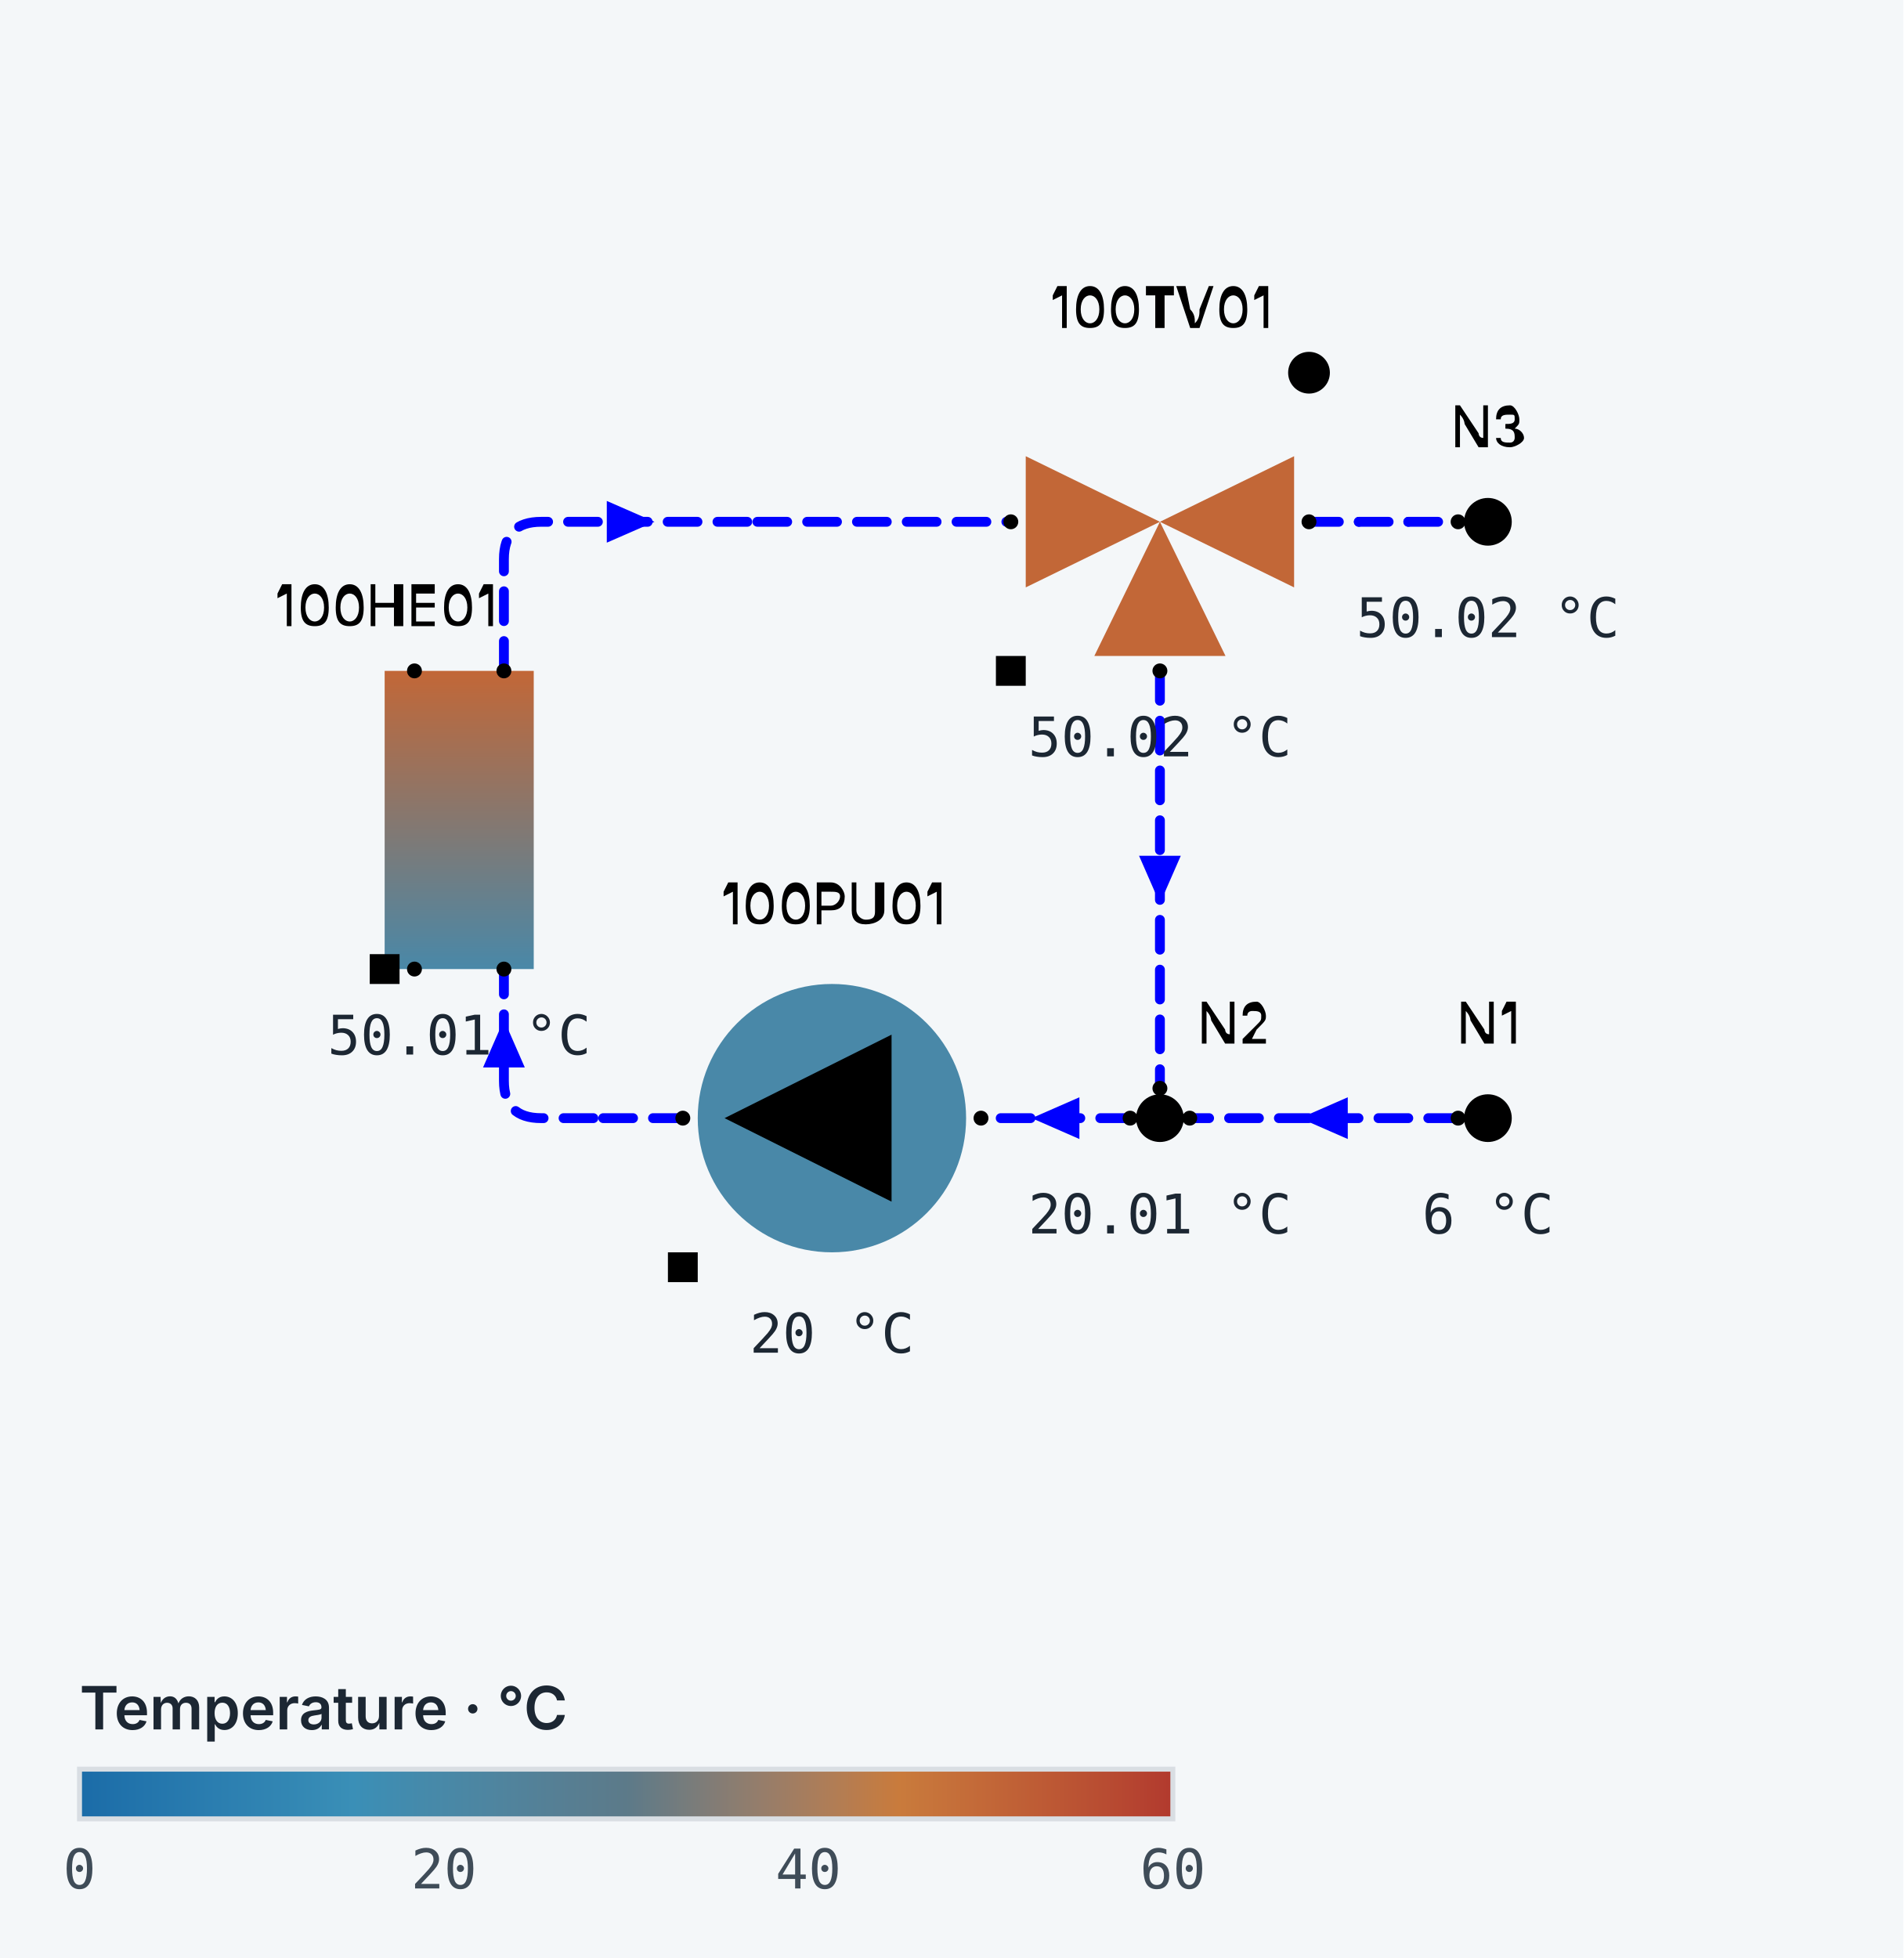
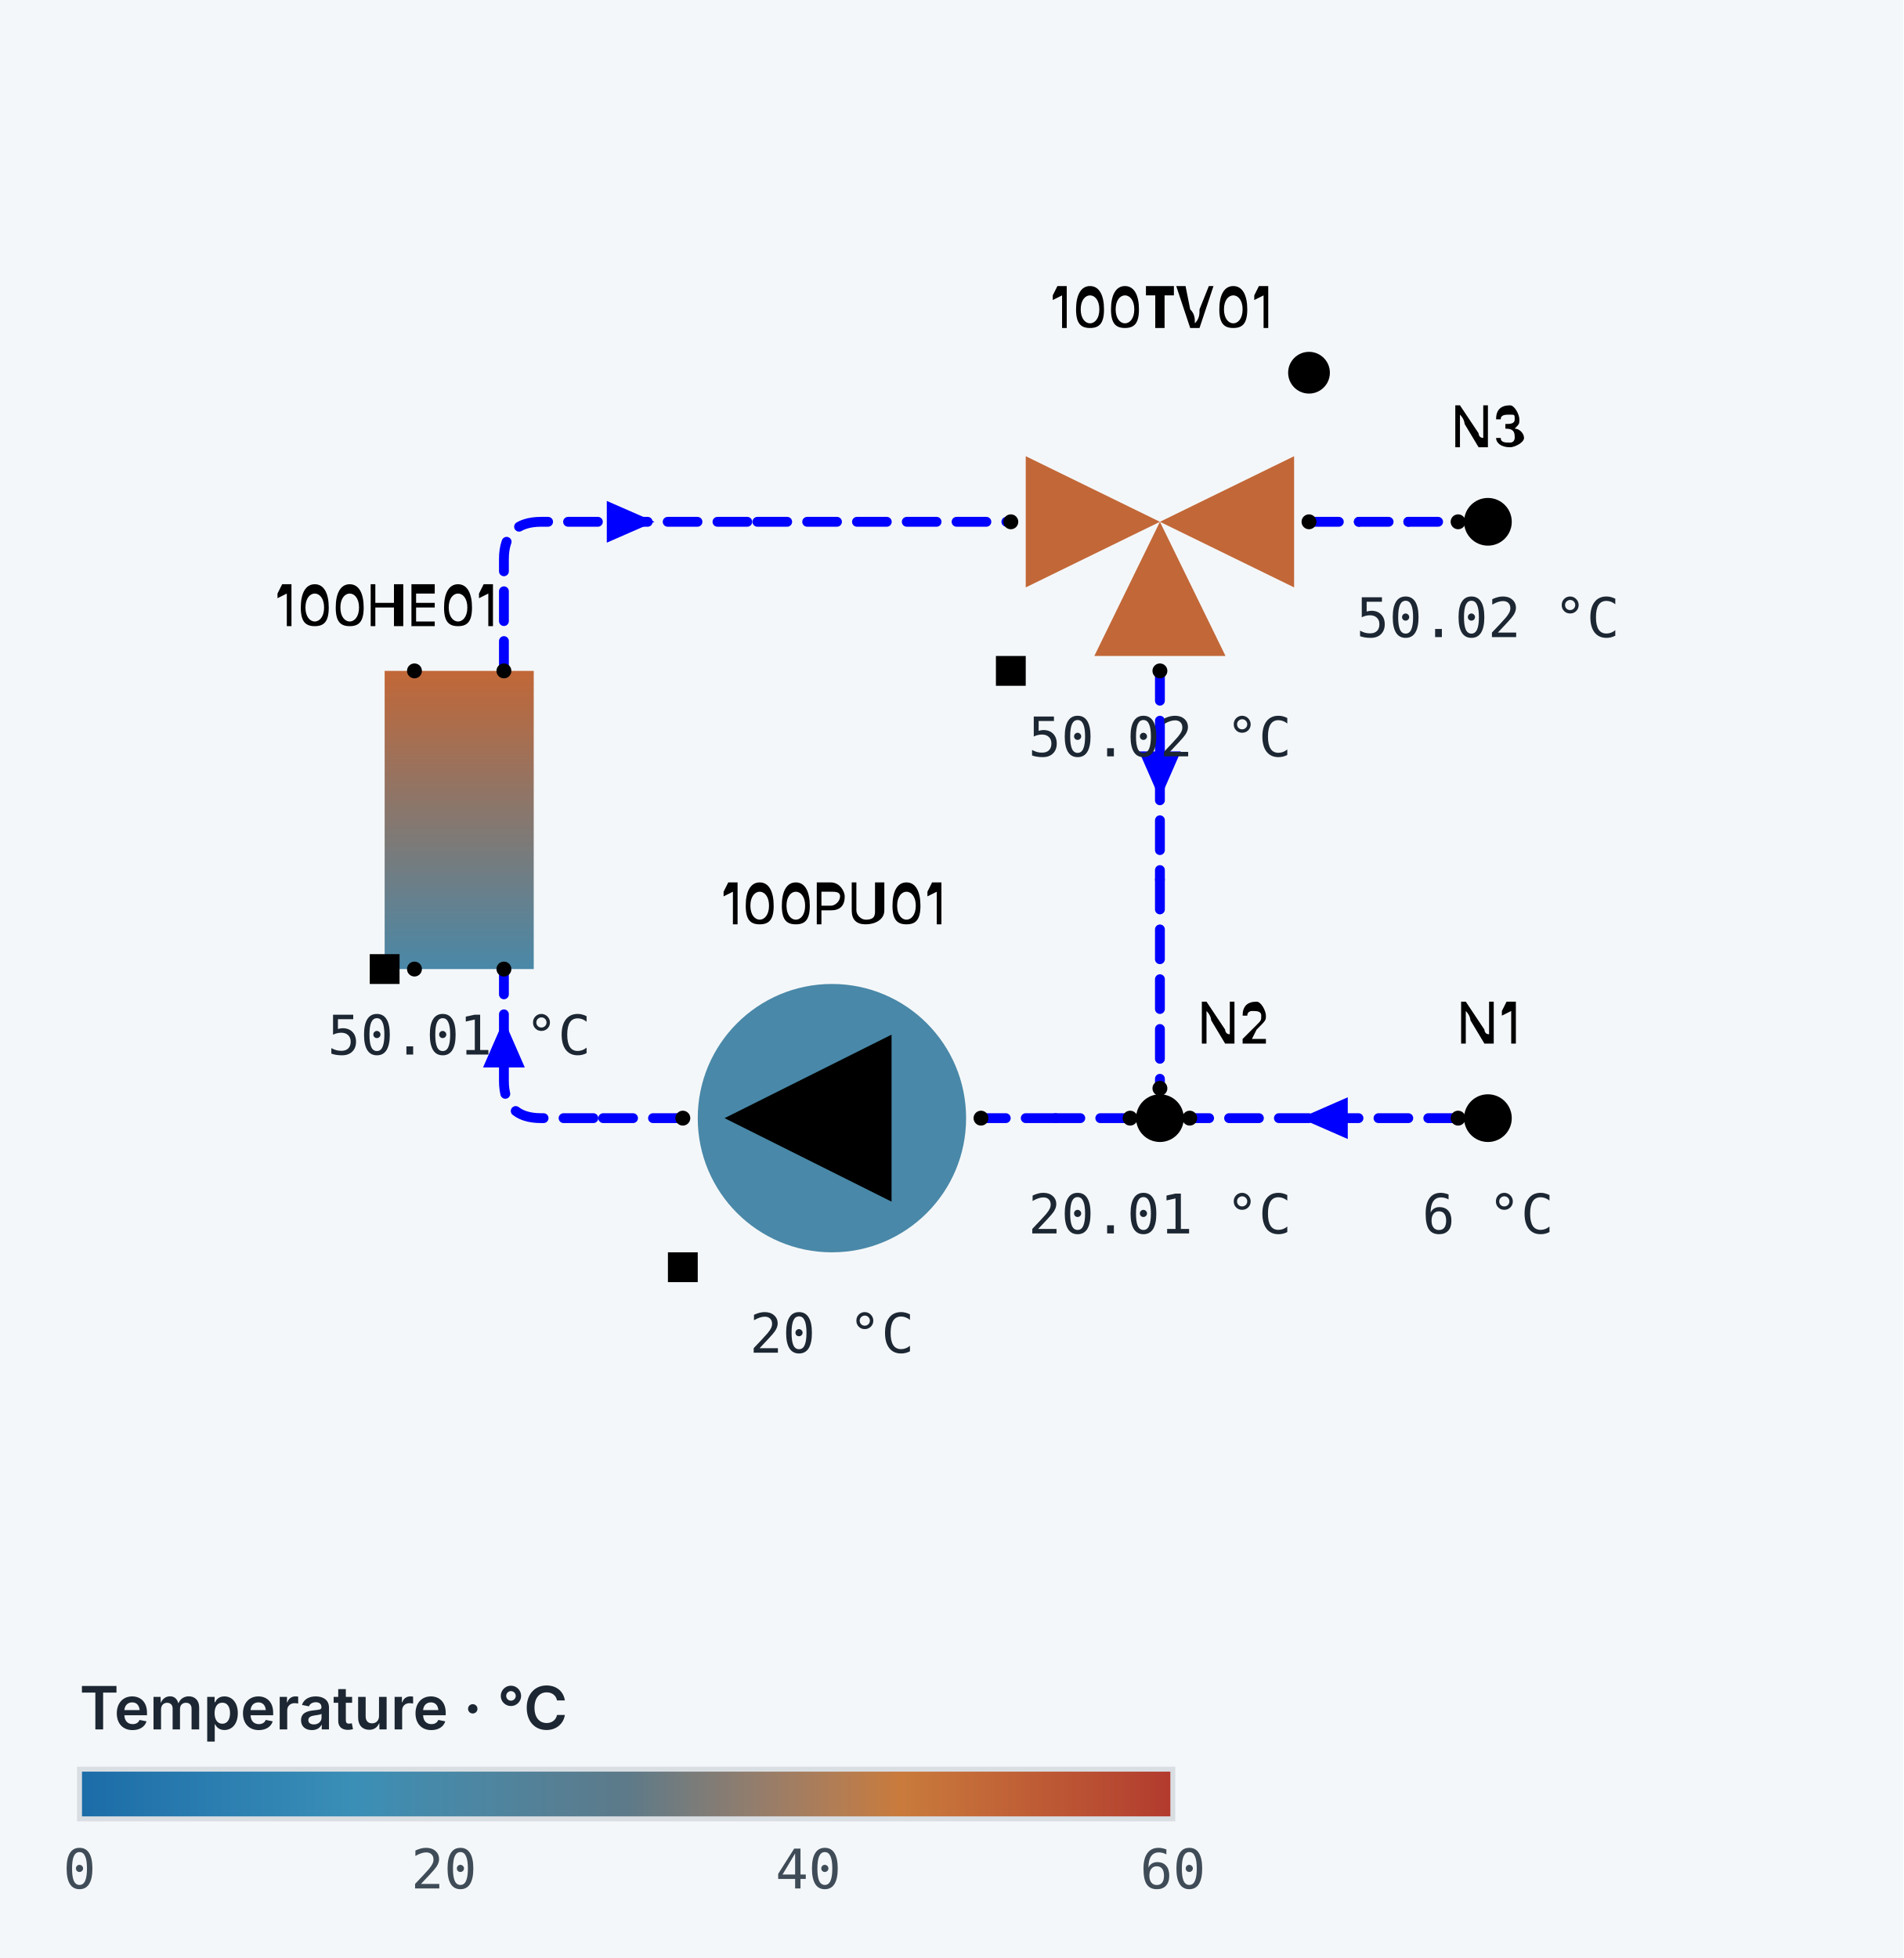
<svg xmlns="http://www.w3.org/2000/svg" width="383" height="394" viewBox="0 0 383 394" role="img" aria-labelledby="export-title export-desc" data-theme="light">
  <style>svg { font-family: system-ui, -apple-system, 'Segoe UI', sans-serif; }
.export__background { fill: #f4f7f9; }
.export__value { font-family: ui-monospace, 'Cascadia Code', 'JetBrains Mono', Consolas, monospace; font-size: 11px; fill: #1c2733; text-anchor: middle; }
.export__value--unsolved { fill: #586672; font-style: italic; }
.export__legend-title { font-size: 12px; font-weight: 600; fill: #1c2733; }
.export__legend-tick { font-family: ui-monospace, 'Cascadia Code', 'JetBrains Mono', Consolas, monospace; font-size: 11px; fill: #3f4c58; text-anchor: middle; }
.export__legend-note { font-size: 11px; fill: #586672; }
.export__legend-frame { fill: none; stroke: #d9dee3; }
.scene__route .scene__arrow { fill: #4a5a68; }
.scene__route--signal .scene__arrow { fill: #586672; }</style>
  <rect class="export__background" width="383" height="394" />
  <g transform="translate(92.4 165) scale(60 -60)">
    <g class="scene" font-family="system-ui, -apple-system, 'Segoe UI', sans-serif">
      <g class="scene__routes">
        <g data-id="c0" class="scene__route scene__route--pipe scene__route--supply" fill="none" style="stroke:#0000ff;color:#0000ff" stroke-width="0.033" stroke-linejoin="round" stroke-linecap="round" stroke-dasharray="0.1 0.067">
          <path d="M3.35 -1 L2.45 -1" />
          <polygon class="scene__arrow" style="fill:#0000ff" points="2.82,-1 2.98,-1.07 2.98,-0.93" stroke="none" />
        </g>
        <g data-id="c1" class="scene__route scene__route--pipe scene__route--supply" fill="none" style="stroke:#0000ff;color:#0000ff" stroke-width="0.033" stroke-linejoin="round" stroke-linecap="round" stroke-dasharray="0.1 0.067">
-           <path d="M2.25 -1 L1.75 -1" />
-           <polygon class="scene__arrow" style="fill:#0000ff" points="1.92,-1 2.08,-1.07 2.08,-0.93" stroke="none" />
+           <path d="M2.25 -1 L2 -1" />
        </g>
        <g data-id="c2" class="scene__route scene__route--pipe scene__route--supply" fill="none" style="stroke:#0000ff;color:#0000ff" stroke-width="0.033" stroke-linejoin="round" stroke-linecap="round" stroke-dasharray="0.1 0.067">
+           <path d="M2 -1 L1.75 -1" />
+         </g>
+         <g data-id="c3" class="scene__route scene__route--pipe scene__route--supply" fill="none" style="stroke:#0000ff;color:#0000ff" stroke-width="0.033" stroke-linejoin="round" stroke-linecap="round" stroke-dasharray="0.1 0.067">
          <path d="M0.75 -1 L0.45 -1" />
        </g>
-         <g data-id="c3" class="scene__route scene__route--pipe scene__route--supply" fill="none" style="stroke:#0000ff;color:#0000ff" stroke-width="0.033" stroke-linejoin="round" stroke-linecap="round" stroke-dasharray="0.1 0.067">
+         <g data-id="c4" class="scene__route scene__route--pipe scene__route--supply" fill="none" style="stroke:#0000ff;color:#0000ff" stroke-width="0.033" stroke-linejoin="round" stroke-linecap="round" stroke-dasharray="0.1 0.067">
          <path d="M0.45 -1 L0.275 -1 Q0.15 -1 0.15 -0.875 L0.15 -0.5" />
          <polygon class="scene__arrow" style="fill:#0000ff" points="0.15,-0.67 0.08,-0.83 0.22,-0.83" stroke="none" />
        </g>
-         <g data-id="c4" class="scene__route scene__route--pipe scene__route--supply" fill="none" style="stroke:#0000ff;color:#0000ff" stroke-width="0.033" stroke-linejoin="round" stroke-linecap="round" stroke-dasharray="0.1 0.067">
+         <g data-id="c5" class="scene__route scene__route--pipe scene__route--supply" fill="none" style="stroke:#0000ff;color:#0000ff" stroke-width="0.033" stroke-linejoin="round" stroke-linecap="round" stroke-dasharray="0.1 0.067">
          <path d="M0.15 0.5 L0.15 0.875 Q0.15 1 0.275 1 L1 1" />
          <polygon class="scene__arrow" style="fill:#0000ff" points="0.655,1 0.495,1.07 0.495,0.93" stroke="none" />
        </g>
-         <g data-id="c5" class="scene__route scene__route--pipe scene__route--supply" fill="none" style="stroke:#0000ff;color:#0000ff" stroke-width="0.033" stroke-linejoin="round" stroke-linecap="round" stroke-dasharray="0.1 0.067">
+         <g data-id="c6" class="scene__route scene__route--pipe scene__route--supply" fill="none" style="stroke:#0000ff;color:#0000ff" stroke-width="0.033" stroke-linejoin="round" stroke-linecap="round" stroke-dasharray="0.1 0.067">
          <path d="M1 1 L1.85 1" />
        </g>
-         <g data-id="c6" class="scene__route scene__route--pipe scene__route--supply" fill="none" style="stroke:#0000ff;color:#0000ff" stroke-width="0.033" stroke-linejoin="round" stroke-linecap="round" stroke-dasharray="0.1 0.067">
-           <path d="M2.35 0.5 L2.35 -0.9" />
-           <polygon class="scene__arrow" style="fill:#0000ff" points="2.35,-0.28 2.42,-0.12 2.28,-0.12" stroke="none" />
+         <g data-id="c7" class="scene__route scene__route--pipe scene__route--supply" fill="none" style="stroke:#0000ff;color:#0000ff" stroke-width="0.033" stroke-linejoin="round" stroke-linecap="round" stroke-dasharray="0.1 0.067">
+           <path d="M2.35 0.5 L2.35 -0.2" />
+           <polygon class="scene__arrow" style="fill:#0000ff" points="2.35,0.07 2.42,0.23 2.28,0.23" stroke="none" />
        </g>
-         <g data-id="c7" class="scene__route scene__route--pipe scene__route--supply" fill="none" style="stroke:#0000ff;color:#0000ff" stroke-width="0.033" stroke-linejoin="round" stroke-linecap="round" stroke-dasharray="0.1 0.067">
+         <g data-id="c8" class="scene__route scene__route--pipe scene__route--supply" fill="none" style="stroke:#0000ff;color:#0000ff" stroke-width="0.033" stroke-linejoin="round" stroke-linecap="round" stroke-dasharray="0.1 0.067">
+           <path d="M2.35 -0.2 L2.35 -0.9" />
+         </g>
+         <g data-id="c9" class="scene__route scene__route--pipe scene__route--supply" fill="none" style="stroke:#0000ff;color:#0000ff" stroke-width="0.033" stroke-linejoin="round" stroke-linecap="round" stroke-dasharray="0.1 0.067">
          <path d="M2.85 1 L3.017 1" />
        </g>
-         <g data-id="c8" class="scene__route scene__route--pipe scene__route--supply" fill="none" style="stroke:#0000ff;color:#0000ff" stroke-width="0.033" stroke-linejoin="round" stroke-linecap="round" stroke-dasharray="0.1 0.067">
+         <g data-id="c10" class="scene__route scene__route--pipe scene__route--supply" fill="none" style="stroke:#0000ff;color:#0000ff" stroke-width="0.033" stroke-linejoin="round" stroke-linecap="round" stroke-dasharray="0.1 0.067">
          <path d="M3.017 1 L3.183 1" />
        </g>
-         <g data-id="c9" class="scene__route scene__route--pipe scene__route--supply" fill="none" style="stroke:#0000ff;color:#0000ff" stroke-width="0.033" stroke-linejoin="round" stroke-linecap="round" stroke-dasharray="0.1 0.067">
+         <g data-id="c11" class="scene__route scene__route--pipe scene__route--supply" fill="none" style="stroke:#0000ff;color:#0000ff" stroke-width="0.033" stroke-linejoin="round" stroke-linecap="round" stroke-dasharray="0.1 0.067">
          <path d="M3.183 1 L3.35 1" />
        </g>
      </g>
      <g class="scene__symbols">
        <g data-id="N1" class="scene__symbol" tabindex="0" role="img" aria-label="N1, node" stroke-width="0.025">
          <g transform="translate(3.45 -1) rotate(0) scale(1 1)" fill="none" stroke-width="0.025" stroke-linejoin="round" stroke-linecap="round">
            <circle cx="0" cy="0" r="0.08" fill="currentColor" />
          </g>
          <circle class="scene__port" cx="3.35" cy="-1" r="0.025" stroke="none" />
        </g>
        <g data-id="N2" class="scene__symbol scene__symbol--inferred" tabindex="0" role="img" aria-label="N2, node, inferred" stroke-width="0.025">
          <g transform="translate(2.35 -1) rotate(0) scale(1 1)" fill="none" stroke-width="0.025" stroke-linejoin="round" stroke-linecap="round">
            <circle cx="0" cy="0" r="0.08" fill="currentColor" />
          </g>
          <circle class="scene__port" cx="2.45" cy="-1" r="0.025" stroke="none" />
          <circle class="scene__port" cx="2.25" cy="-1" r="0.025" stroke="none" />
          <circle class="scene__port" cx="2.35" cy="-0.9" r="0.025" stroke="none" />
        </g>
        <g data-id="PU1" class="scene__symbol" tabindex="0" role="img" aria-label="PU1, pump" stroke-width="0.025">
          <g transform="translate(1.25 -1) rotate(0) scale(-1 1)" fill="none" stroke-width="0.025" stroke-linejoin="round" stroke-linecap="round">
            <defs>
              <linearGradient id="export-symbol-PU1" gradientUnits="userSpaceOnUse" x1="-0.5" y1="0" x2="0.5" y2="0">
                <stop offset="0" style="stop-color:#4988a8" />
                <stop offset="1" style="stop-color:#4988a8" />
              </linearGradient>
            </defs>
            <circle cx="0" cy="0" r="0.45" fill="url(#export-symbol-PU1)" />
            <polygon points="-0.2,-0.28 0.36,0 -0.2,0.28" fill="currentColor" />
            <line x1="-0.5" y1="0" x2="-0.45" y2="0" fill="none" />
            <line x1="0.45" y1="0" x2="0.5" y2="0" fill="none" />
          </g>
          <circle class="scene__port" cx="1.75" cy="-1" r="0.025" stroke="none" />
          <circle class="scene__port" cx="0.75" cy="-1" r="0.025" stroke="none" />
          <rect class="scene__sized" x="0.7" y="-1.55" width="0.1" height="0.1" />
        </g>
        <g data-id="HE1" class="scene__symbol" tabindex="0" role="img" aria-label="HE1, heat_exchanger" stroke-width="0.025">
          <g transform="translate(0 0) rotate(-180) scale(1 1)" fill="none" stroke-width="0.025" stroke-linejoin="round" stroke-linecap="round">
            <defs>
              <linearGradient id="export-symbol-HE1" gradientUnits="userSpaceOnUse" x1="-0.15" y1="0.5" x2="-0.15" y2="-0.5">
                <stop offset="0" style="stop-color:#4988a8" />
                <stop offset="1" style="stop-color:#c26737" />
              </linearGradient>
            </defs>
            <rect x="-0.25" y="-0.5" width="0.5" height="1" fill="url(#export-symbol-HE1)" />
            <line x1="-0.25" y1="-0.5" x2="0.25" y2="0.5" fill="none" />
            <line x1="-0.25" y1="0.5" x2="0.25" y2="-0.5" fill="none" />
          </g>
          <circle class="scene__port" cx="0.15" cy="-0.5" r="0.025" stroke="none" />
          <circle class="scene__port" cx="-0.15" cy="0.5" r="0.025" stroke="none" />
          <circle class="scene__port" cx="0.15" cy="0.5" r="0.025" stroke="none" />
          <circle class="scene__port" cx="-0.15" cy="-0.5" r="0.025" stroke="none" />
          <rect class="scene__sized" x="-0.3" y="-0.55" width="0.1" height="0.1" />
        </g>
        <g data-id="3WV" class="scene__symbol" tabindex="0" role="img" aria-label="3WV, three_way_valve" stroke-width="0.025">
          <g transform="translate(2.35 1) rotate(-90) scale(-1 1)" fill="none" stroke-width="0.025" stroke-linejoin="round" stroke-linecap="round">
            <polygon points="-0.45,-0.22 0,0 -0.45,0.22" fill="#c26737" />
            <polygon points="-0.22,0.45 0,0 0.22,0.45" fill="#c26737" />
            <polygon points="-0.22,-0.45 0,0 0.22,-0.45" fill="#c26737" />
            <line x1="-0.5" y1="0" x2="-0.45" y2="0" fill="none" />
            <line x1="0" y1="0.5" x2="0" y2="0.45" fill="none" />
            <line x1="0" y1="-0.45" x2="0" y2="-0.5" fill="none" />
            <line x1="0" y1="0" x2="0.28" y2="0" fill="none" />
            <line x1="0.28" y1="-0.12" x2="0.28" y2="0.12" fill="none" />
          </g>
          <circle class="scene__port" cx="2.85" cy="1" r="0.025" stroke="none" />
          <circle class="scene__port" cx="1.85" cy="1" r="0.025" stroke="none" />
          <circle class="scene__port" cx="2.35" cy="0.5" r="0.025" stroke="none" />
          <circle class="scene__badge scene__badge--warning" cx="2.85" cy="1.5" r="0.07" stroke="none" />
          <rect class="scene__sized" x="1.8" y="0.45" width="0.1" height="0.1" />
        </g>
        <g data-id="N3" class="scene__symbol" tabindex="0" role="img" aria-label="N3, node" stroke-width="0.025">
          <g transform="translate(3.45 1) rotate(0) scale(1 1)" fill="none" stroke-width="0.025" stroke-linejoin="round" stroke-linecap="round">
            <circle cx="0" cy="0" r="0.08" fill="currentColor" />
          </g>
          <circle class="scene__port" cx="3.35" cy="1" r="0.025" stroke="none" />
        </g>
      </g>
      <g class="scene__labels" font-size="0.183" font-weight="500">
        <g>
          <text data-owner="N1" class="scene__label" transform="translate(3.45 -0.75) scale(1 -1)" text-anchor="middle">N1</text>
        </g>
        <g>
          <text data-owner="N2" class="scene__label scene__label--inferred" transform="translate(2.6 -0.75) scale(1 -1)" text-anchor="middle">N2</text>
        </g>
        <g>
          <text data-owner="PU1" class="scene__label" transform="translate(1.25 -0.35) scale(1 -1)" text-anchor="middle">100PU01</text>
        </g>
        <g>
          <text data-owner="HE1" class="scene__label" transform="translate(-0.25 0.65) scale(1 -1)" text-anchor="middle">100HE01</text>
        </g>
        <g>
          <text data-owner="3WV" class="scene__label" transform="translate(2.35 1.65) scale(1 -1)" text-anchor="middle">100TV01</text>
        </g>
        <g>
          <text data-owner="N3" class="scene__label" transform="translate(3.45 1.25) scale(1 -1)" text-anchor="middle">N3</text>
        </g>
      </g>
    </g>
  </g>
  <g class="export__values">
    <text class="export__value" x="299.4" y="248.2">6 °C</text>
    <text class="export__value" x="233.4" y="248.2">20.01 °C</text>
    <text class="export__value" x="167.4" y="272.2">20 °C</text>
    <text class="export__value" x="92.4" y="212.2">50.01 °C</text>
    <text class="export__value" x="233.4" y="152.2">50.02 °C</text>
    <text class="export__value" x="299.4" y="128.2">50.02 °C</text>
  </g>
  <g class="export__legend" role="group" aria-label="Temperature · °C">
    <text class="export__legend-title" x="16" y="348">Temperature · °C</text>
    <defs>
      <linearGradient id="export-legend-ramp" x1="0" y1="0" x2="1" y2="0">
        <stop offset="0" stop-color="#1b6ca8" />
        <stop offset="0.062" stop-color="#2375ac" />
        <stop offset="0.125" stop-color="#2b7eb0" />
        <stop offset="0.188" stop-color="#3286b3" />
        <stop offset="0.25" stop-color="#3a8fb7" />
        <stop offset="0.312" stop-color="#458aab" />
        <stop offset="0.375" stop-color="#4e85a0" />
        <stop offset="0.438" stop-color="#567f94" />
        <stop offset="0.5" stop-color="#5c7a89" />
        <stop offset="0.562" stop-color="#7a7c7a" />
        <stop offset="0.625" stop-color="#967d6a" />
        <stop offset="0.688" stop-color="#b07d56" />
        <stop offset="0.75" stop-color="#c97b3c" />
        <stop offset="0.812" stop-color="#c46c39" />
        <stop offset="0.875" stop-color="#be5c35" />
        <stop offset="0.938" stop-color="#b84c32" />
        <stop offset="1" stop-color="#b23a2e" />
      </linearGradient>
    </defs>
    <rect x="16" y="356" width="220" height="10" fill="url(#export-legend-ramp)" />
    <rect class="export__legend-frame" x="16" y="356" width="220" height="10" />
    <text class="export__legend-tick" x="16" y="380">0</text>
    <text class="export__legend-tick" x="89.333" y="380">20</text>
    <text class="export__legend-tick" x="162.667" y="380">40</text>
    <text class="export__legend-tick" x="236" y="380">60</text>
  </g>
</svg>
